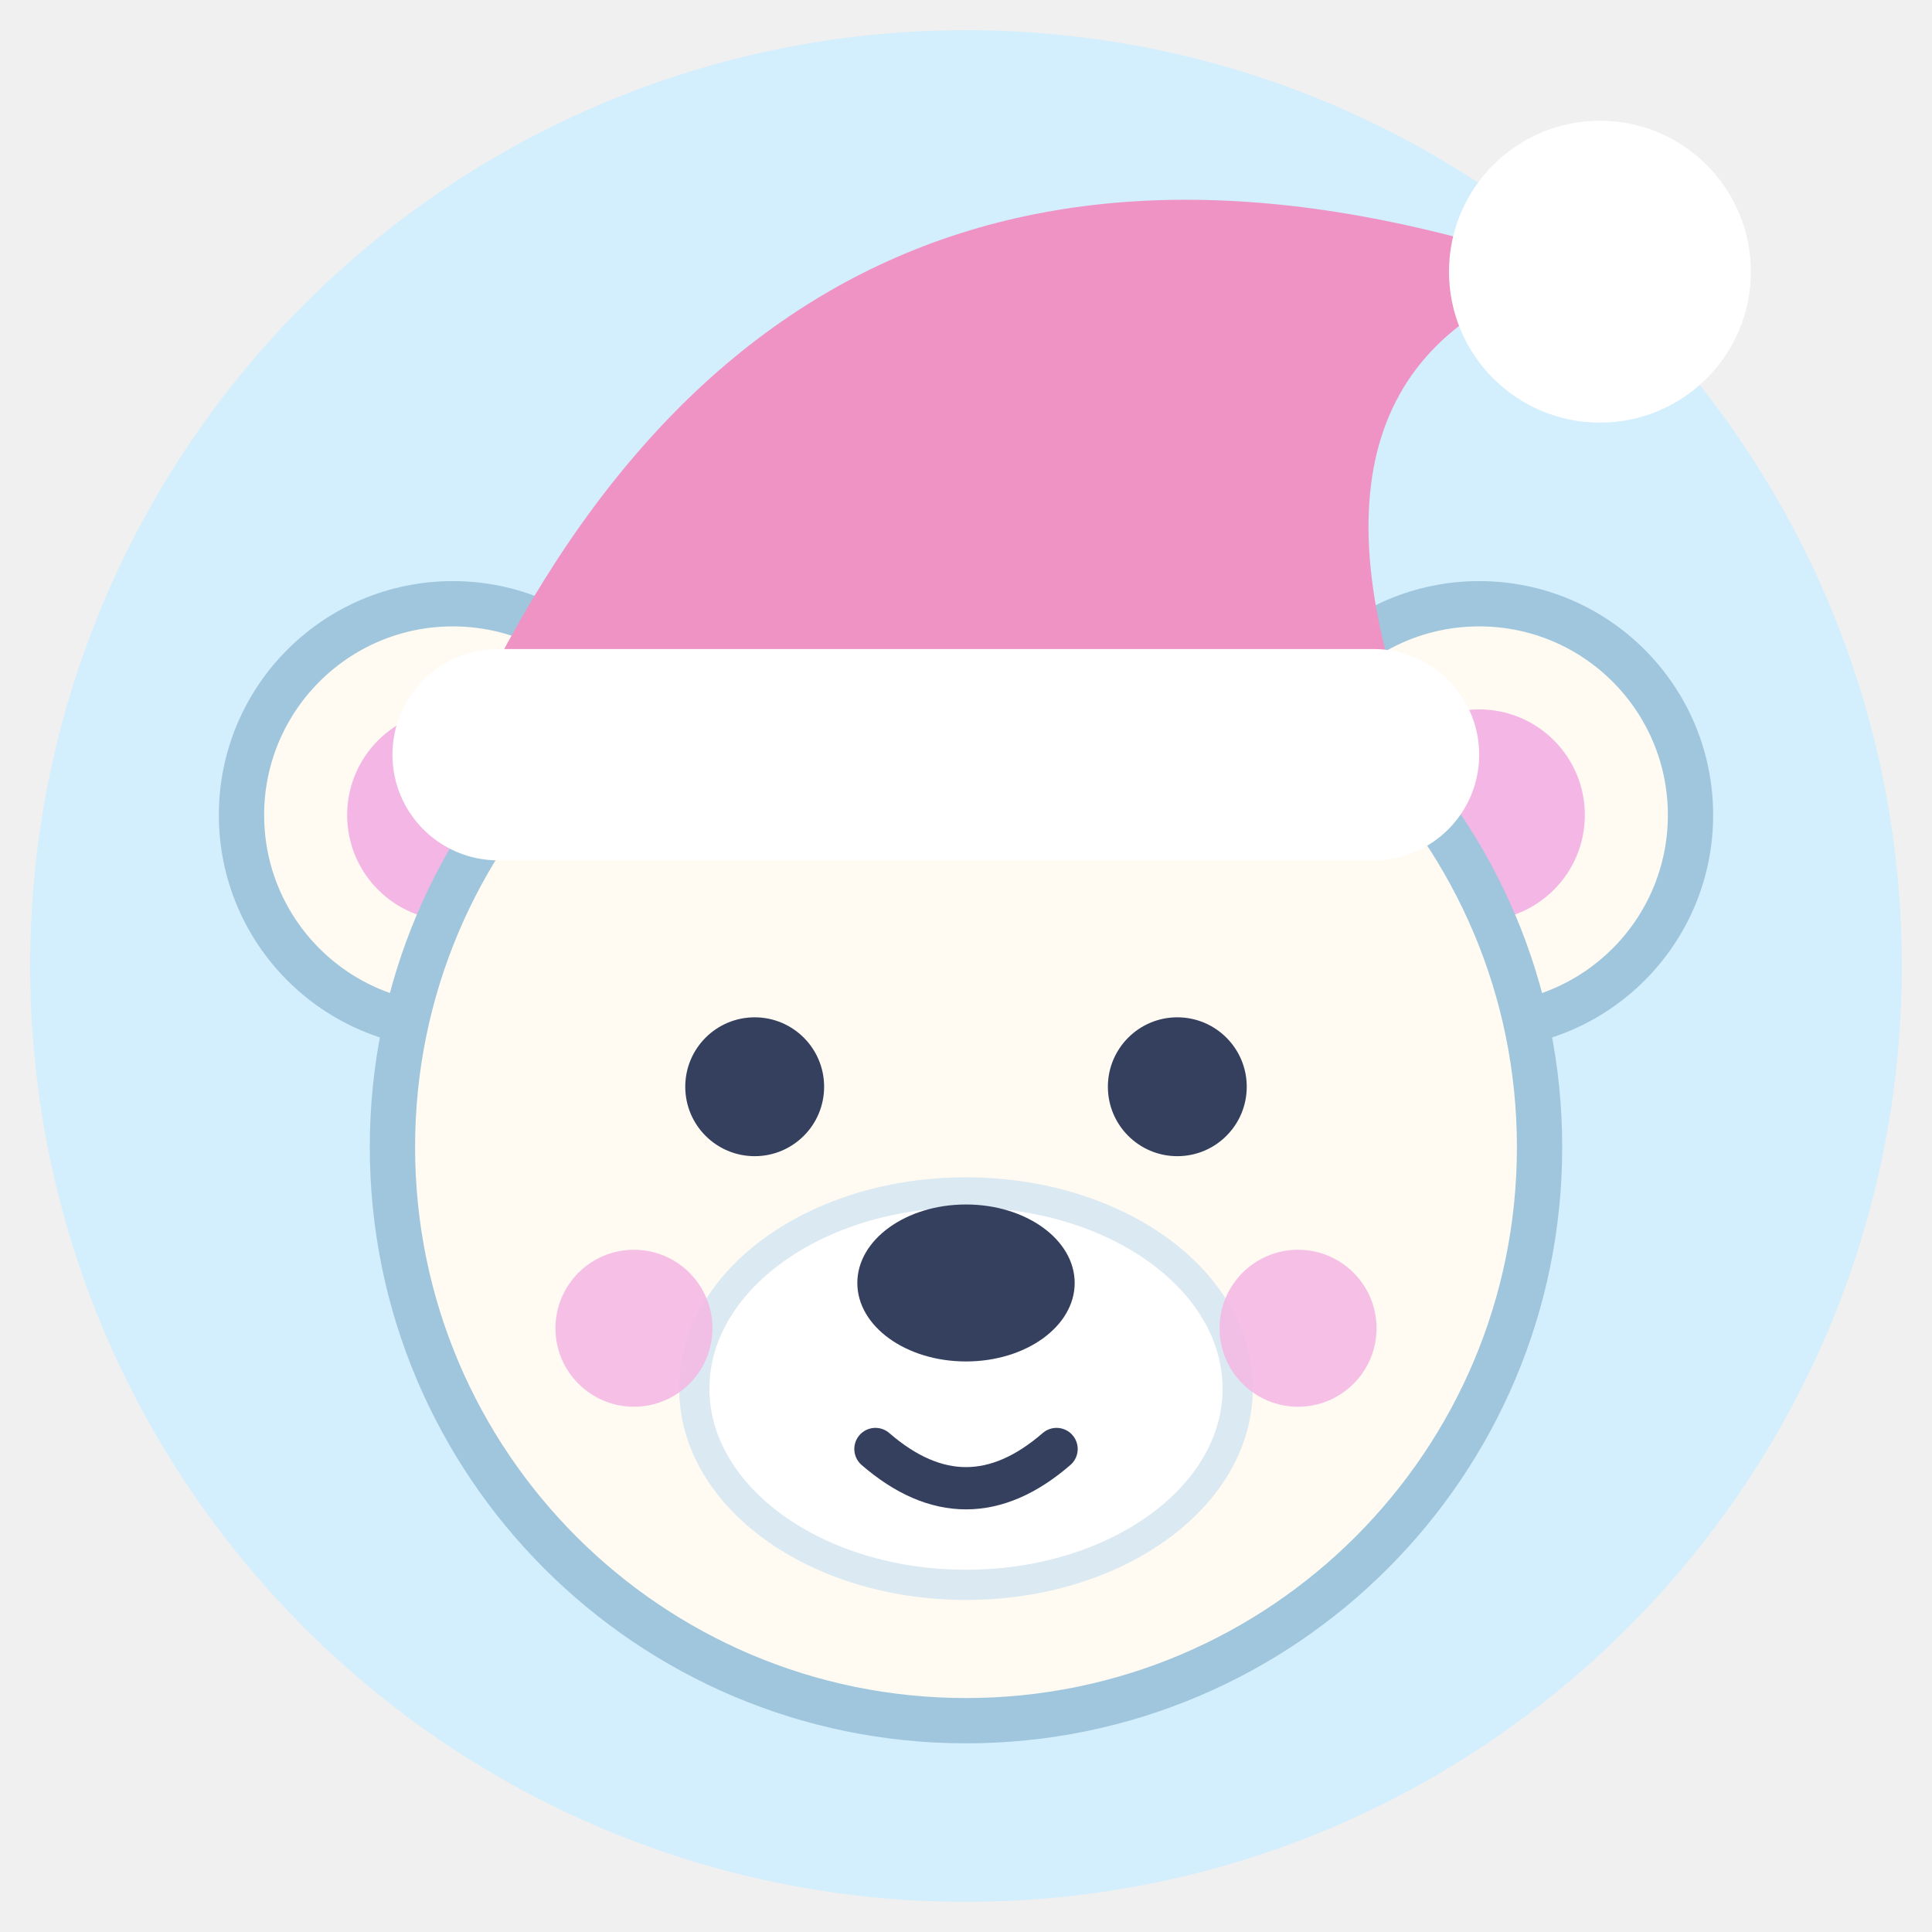
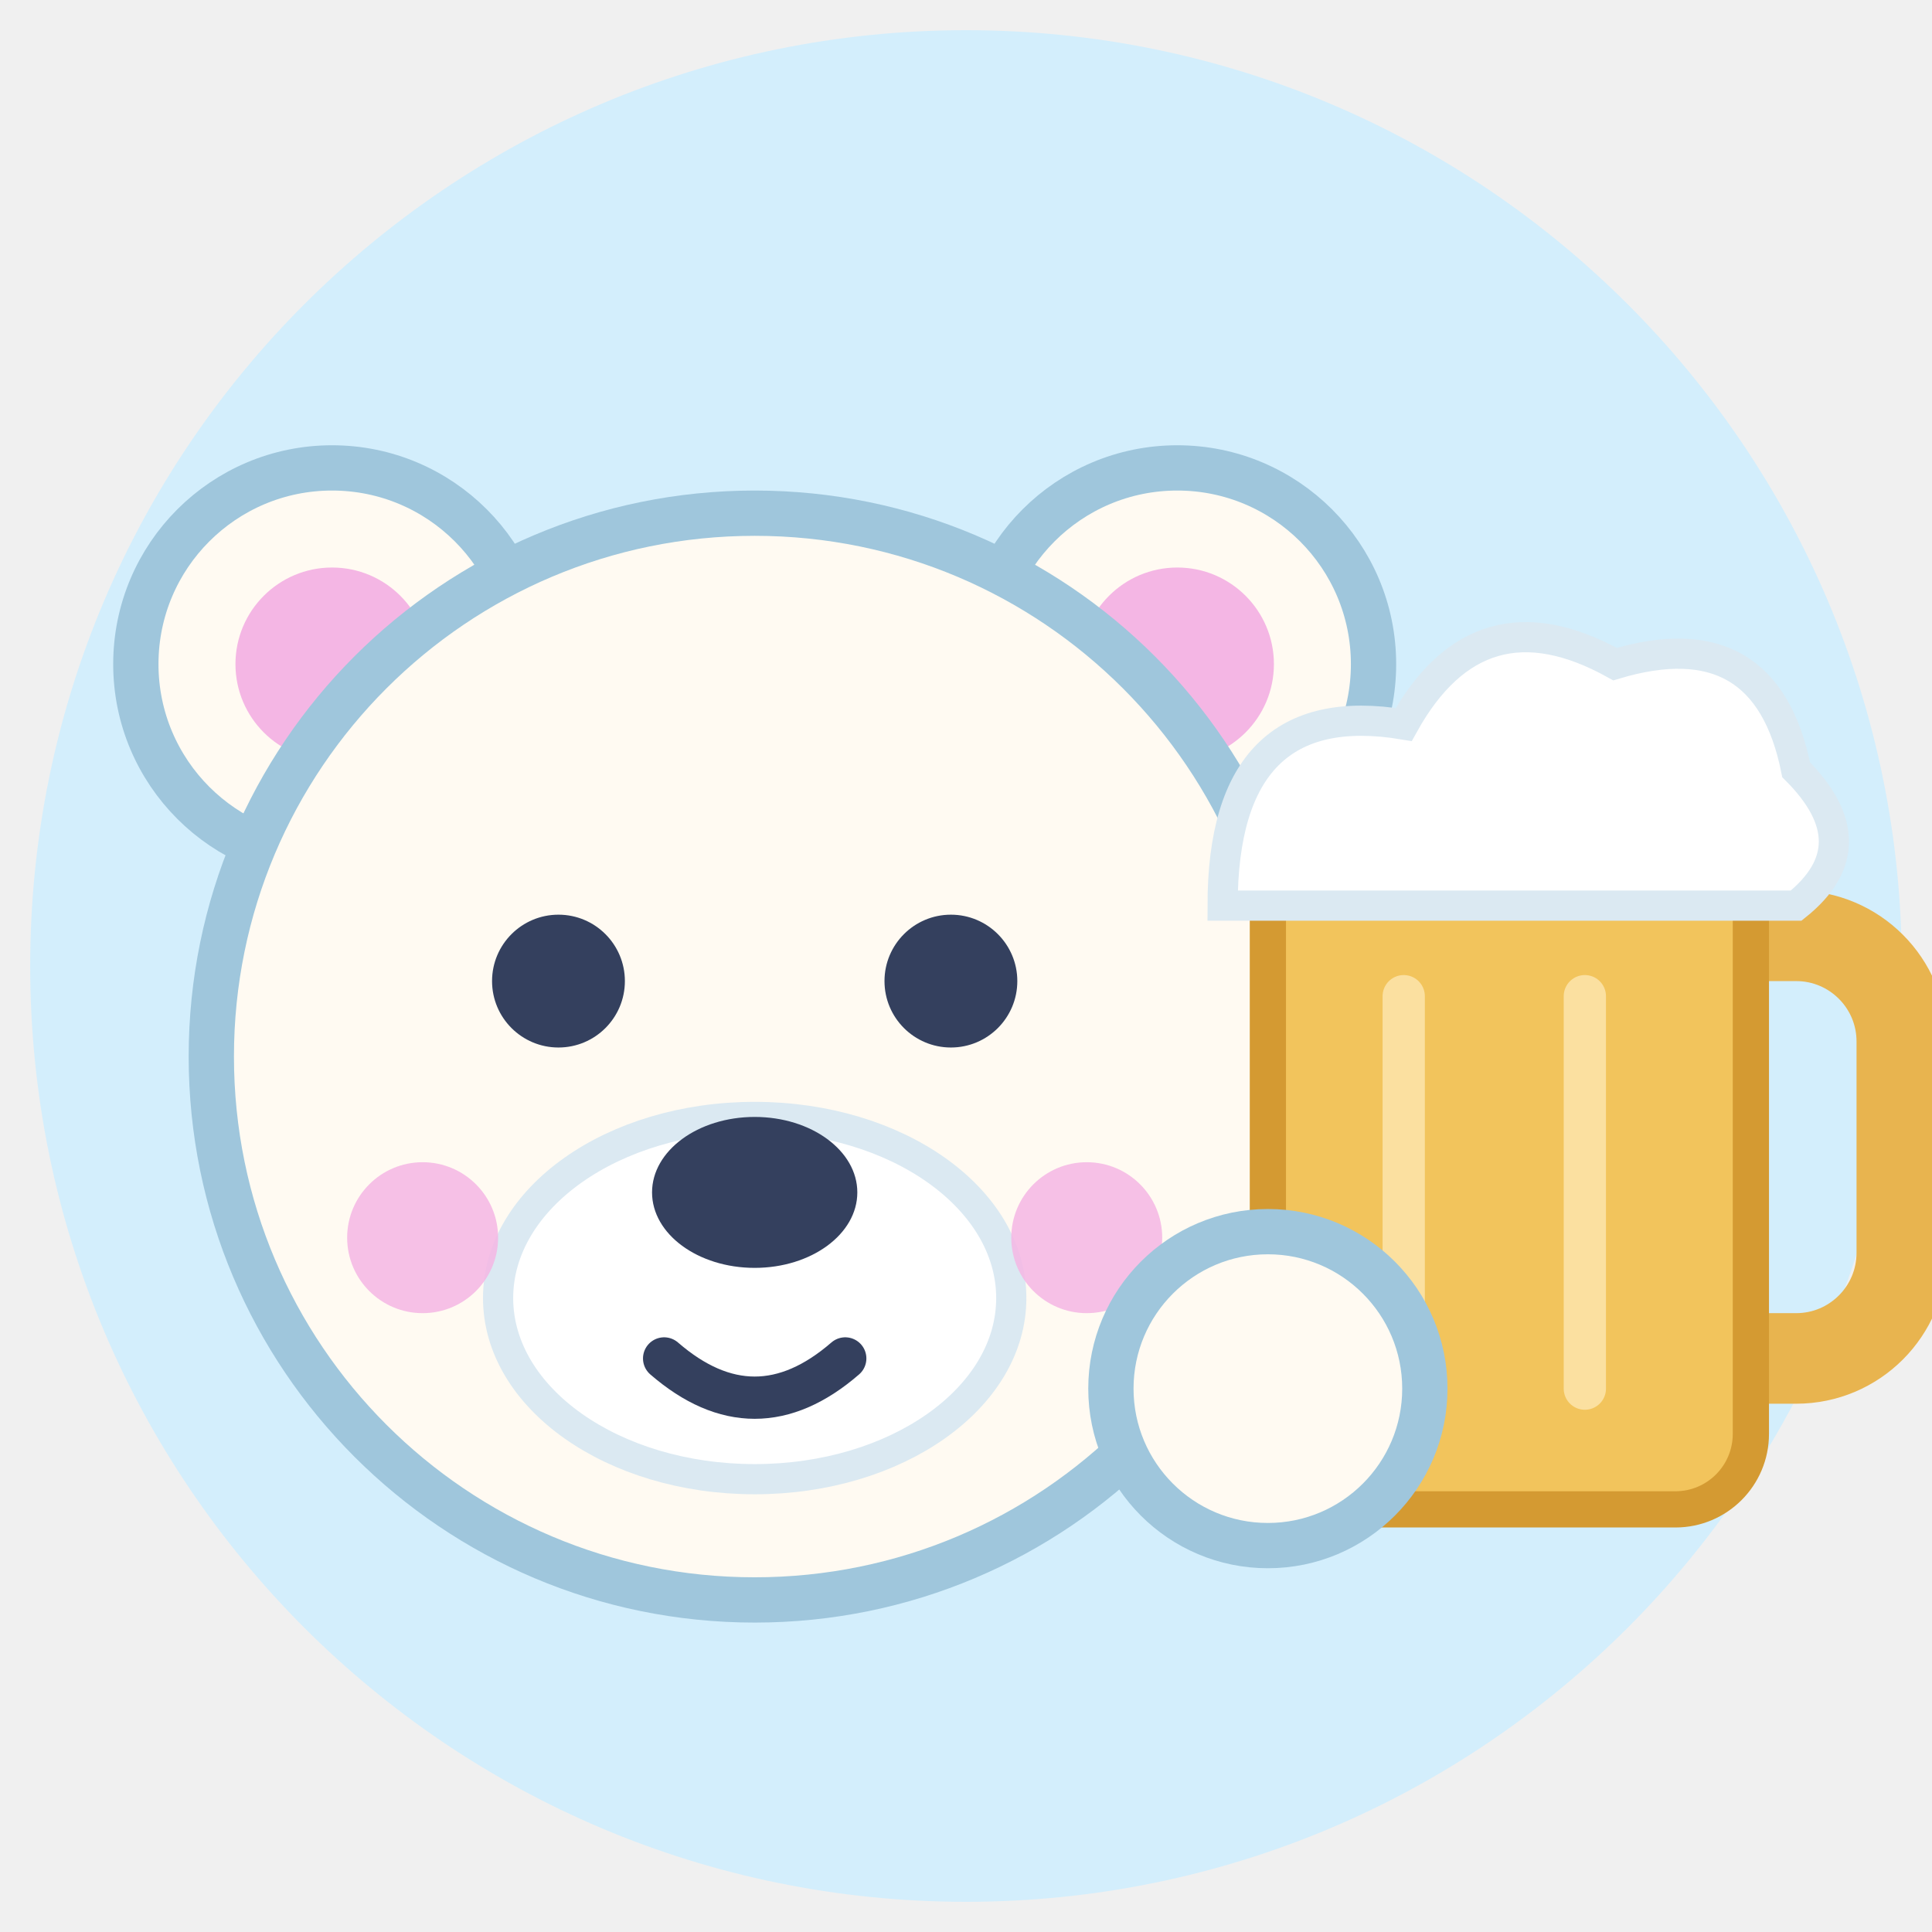
<svg xmlns="http://www.w3.org/2000/svg" viewBox="0 0 64 64">
  <circle cx="32" cy="32" r="31" fill="#d3eefc" />
-   <circle cx="15" cy="27" r="7" fill="#fffaf2" stroke="#9fc6dc" stroke-width="1.5" />
-   <circle cx="15" cy="27" r="3.5" fill="#f4b6e4" />
-   <circle cx="49" cy="27" r="7" fill="#fffaf2" stroke="#9fc6dc" stroke-width="1.5" />
-   <circle cx="49" cy="27" r="3.5" fill="#f4b6e4" />
-   <circle cx="32" cy="38" r="19" fill="#fffaf2" stroke="#9fc6dc" stroke-width="1.5" />
-   <ellipse cx="32" cy="46" rx="9" ry="6.5" fill="#ffffff" stroke="#dbe9f2" stroke-width="1" />
-   <ellipse cx="32" cy="42.5" rx="3.6" ry="2.6" fill="#34405e" />
-   <path d="M29 48 q3 2.6 6 0" fill="none" stroke="#34405e" stroke-width="1.4" stroke-linecap="round" />
-   <circle cx="25" cy="36" r="2.3" fill="#34405e" />
-   <circle cx="39" cy="36" r="2.3" fill="#34405e" />
-   <circle cx="21" cy="44" r="2.6" fill="#f4b6e4" opacity=".85" />
-   <circle cx="43" cy="44" r="2.6" fill="#f4b6e4" opacity=".85" />
-   <path d="M15 25 Q26 0 52 9 Q42 12 47 25 Z" fill="#ee93c4" />
-   <rect x="13" y="21.5" width="36" height="7" rx="3.5" fill="#ffffff" />
-   <circle cx="53" cy="9" r="5" fill="#ffffff" />
+   <circle cx="11" cy="22" r="6.5" fill="#fffaf2" stroke="#9fc6dc" stroke-width="1.5" />
+   <circle cx="11" cy="22" r="3.2" fill="#f4b6e4" />
+   <circle cx="39" cy="22" r="6.5" fill="#fffaf2" stroke="#9fc6dc" stroke-width="1.5" />
+   <circle cx="39" cy="22" r="3.2" fill="#f4b6e4" />
+   <circle cx="25" cy="35" r="18" fill="#fffaf2" stroke="#9fc6dc" stroke-width="1.5" />
+   <ellipse cx="25" cy="43" rx="8.5" ry="6" fill="#ffffff" stroke="#dbe9f2" stroke-width="1" />
+   <ellipse cx="25" cy="39.5" rx="3.4" ry="2.5" fill="#34405e" />
+   <path d="M22 45 q3 2.6 6 0" fill="none" stroke="#34405e" stroke-width="1.4" stroke-linecap="round" />
+   <circle cx="18.5" cy="32.5" r="2.2" fill="#34405e" />
+   <circle cx="31.5" cy="32.5" r="2.2" fill="#34405e" />
+   <circle cx="14" cy="41" r="2.5" fill="#f4b6e4" opacity=".85" />
+   <circle cx="36" cy="41" r="2.5" fill="#f4b6e4" opacity=".85" />
+   <path d="M57 31 h2.5 a3.5 3.5 0 0 1 3.5 3.5 v7 a3.5 3.5 0 0 1 -3.5 3.5 h-2.5" fill="none" stroke="#e8b44f" stroke-width="3" />
+   <rect x="42" y="28" width="16" height="22" rx="2.5" fill="#f2c45c" stroke="#d49a32" stroke-width="1.2" />
+   <path d="M46.5 33 v13 M52.5 33 v13" stroke="#fbe0a0" stroke-width="1.4" stroke-linecap="round" />
+   <path d="M40.5 30 q0 -7 6 -6 q2.5 -4.5 7 -2 q5 -1.5 6 3.5 q2.5 2.5 0 4.5 Z" fill="#ffffff" stroke="#dbe9f2" stroke-width="1" />
+   <circle cx="42" cy="46" r="5.2" fill="#fffaf2" stroke="#9fc6dc" stroke-width="1.5" />
</svg>
